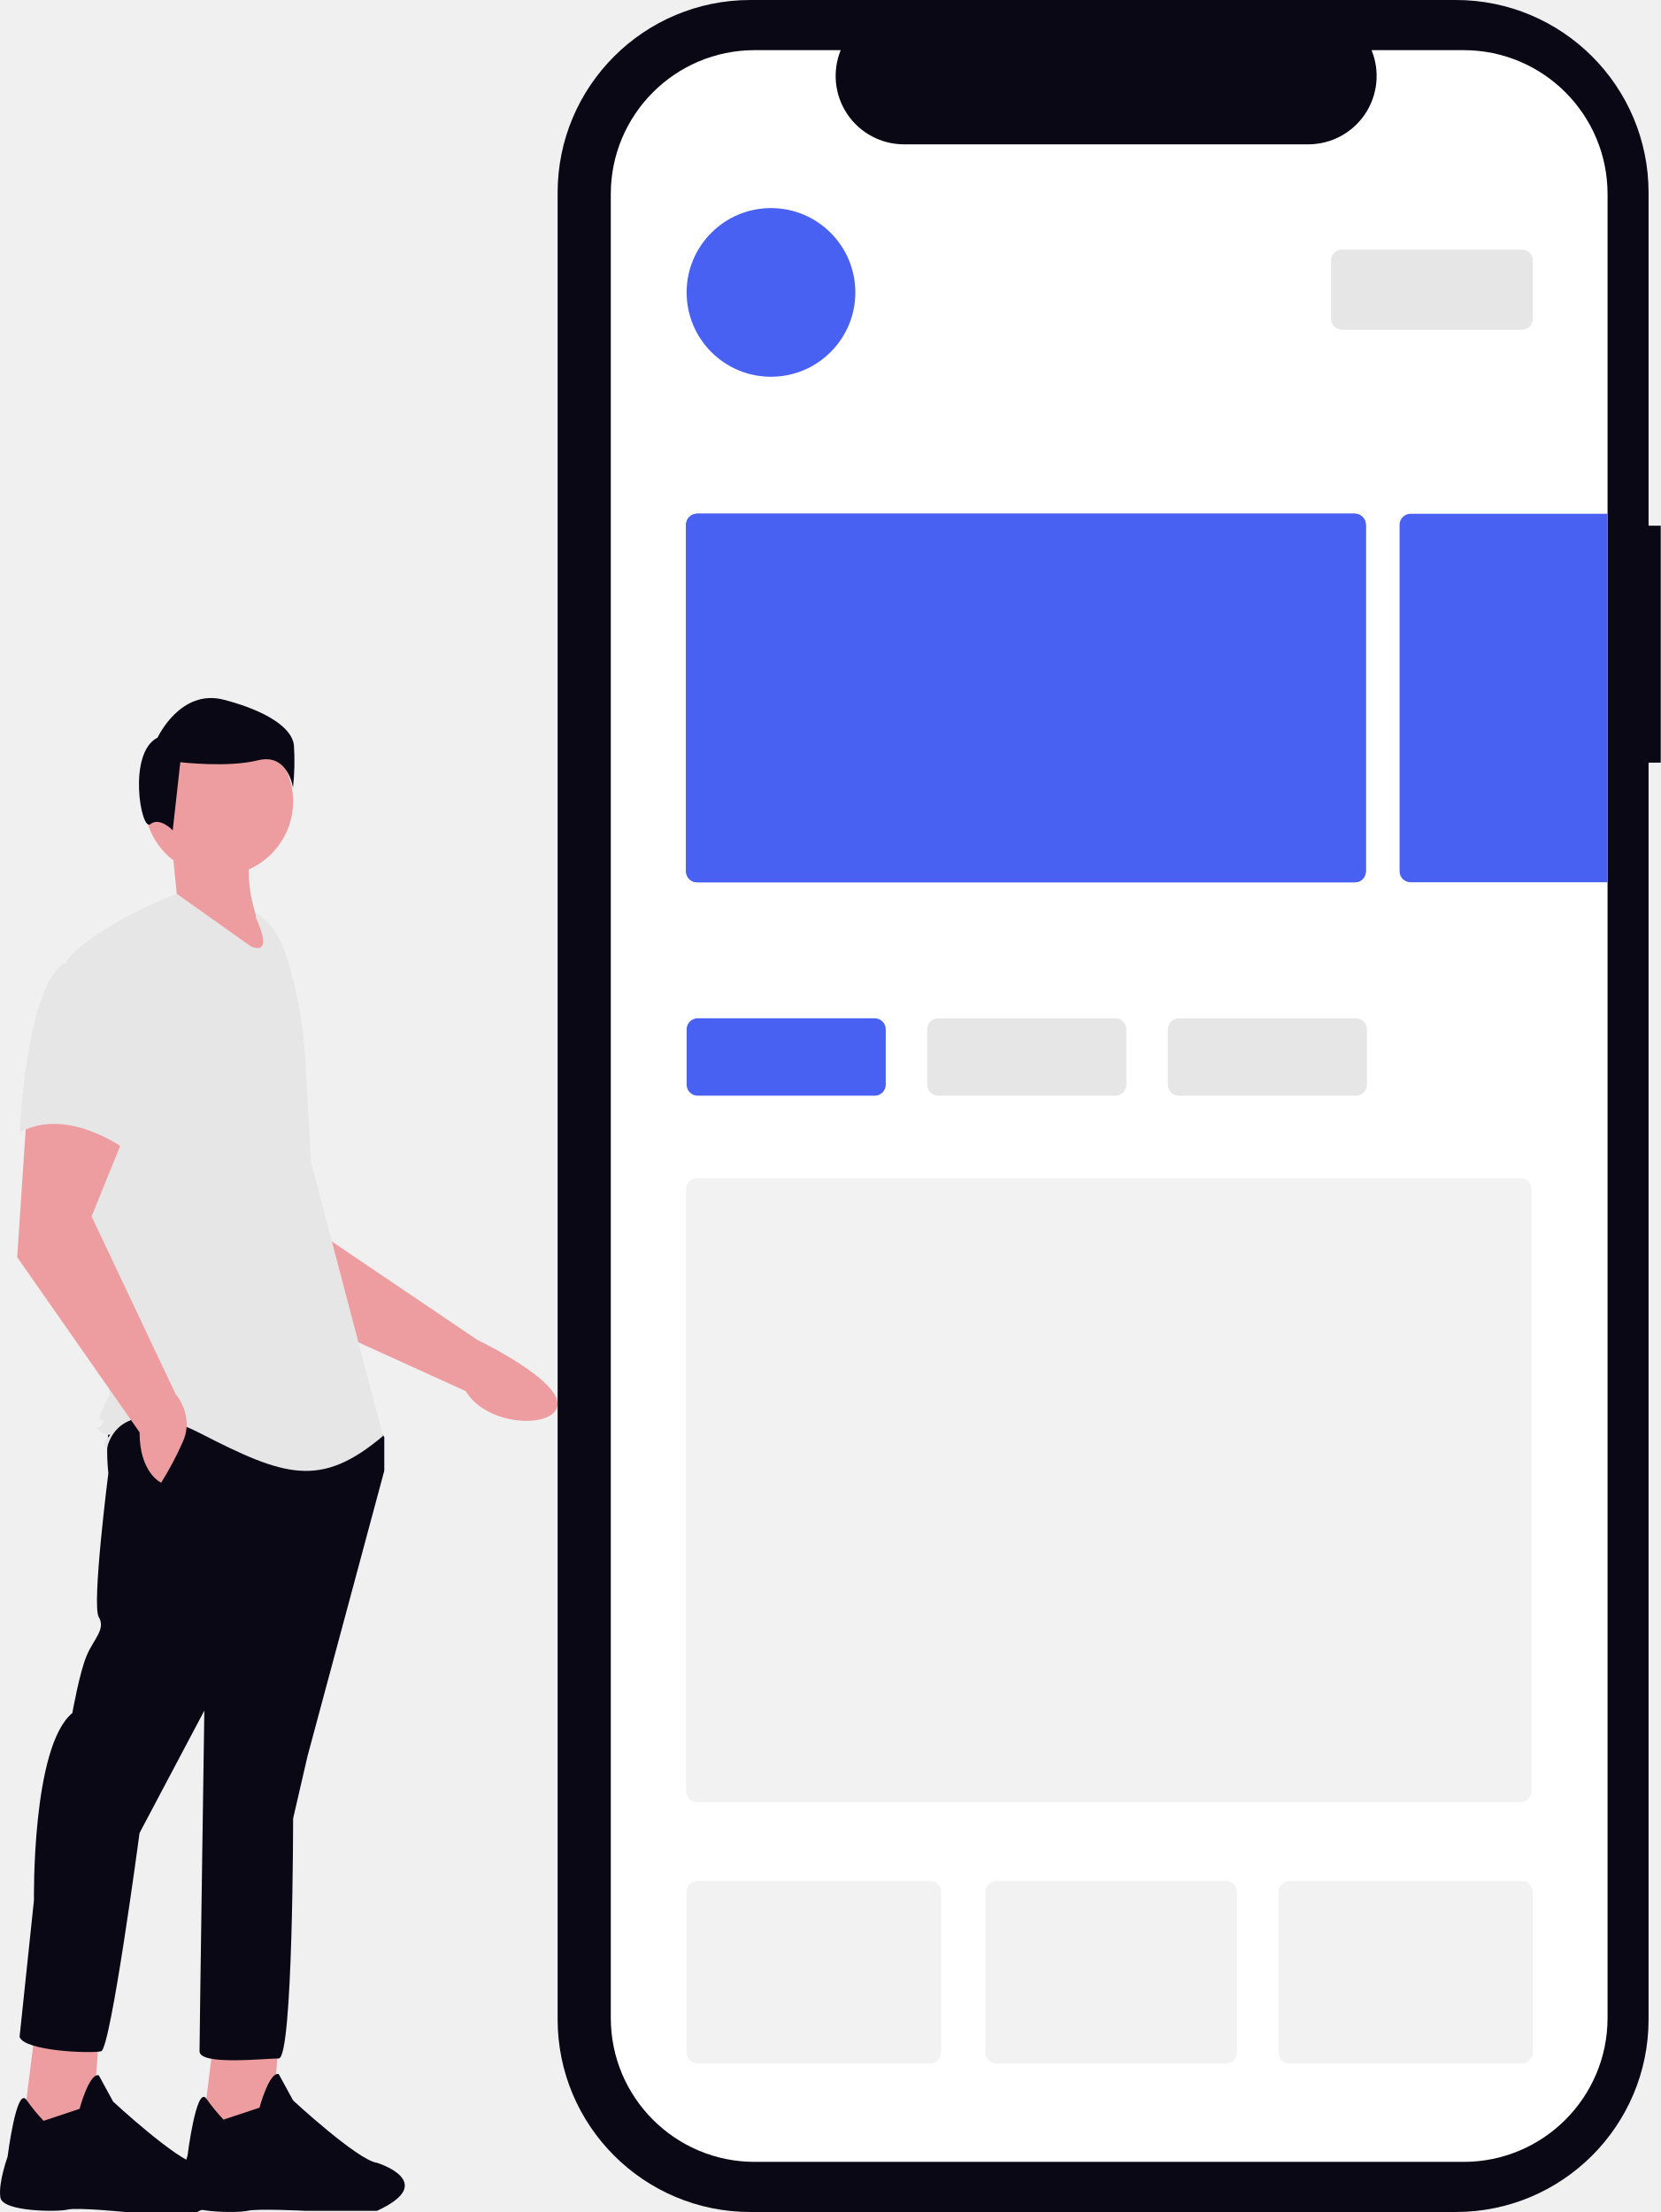
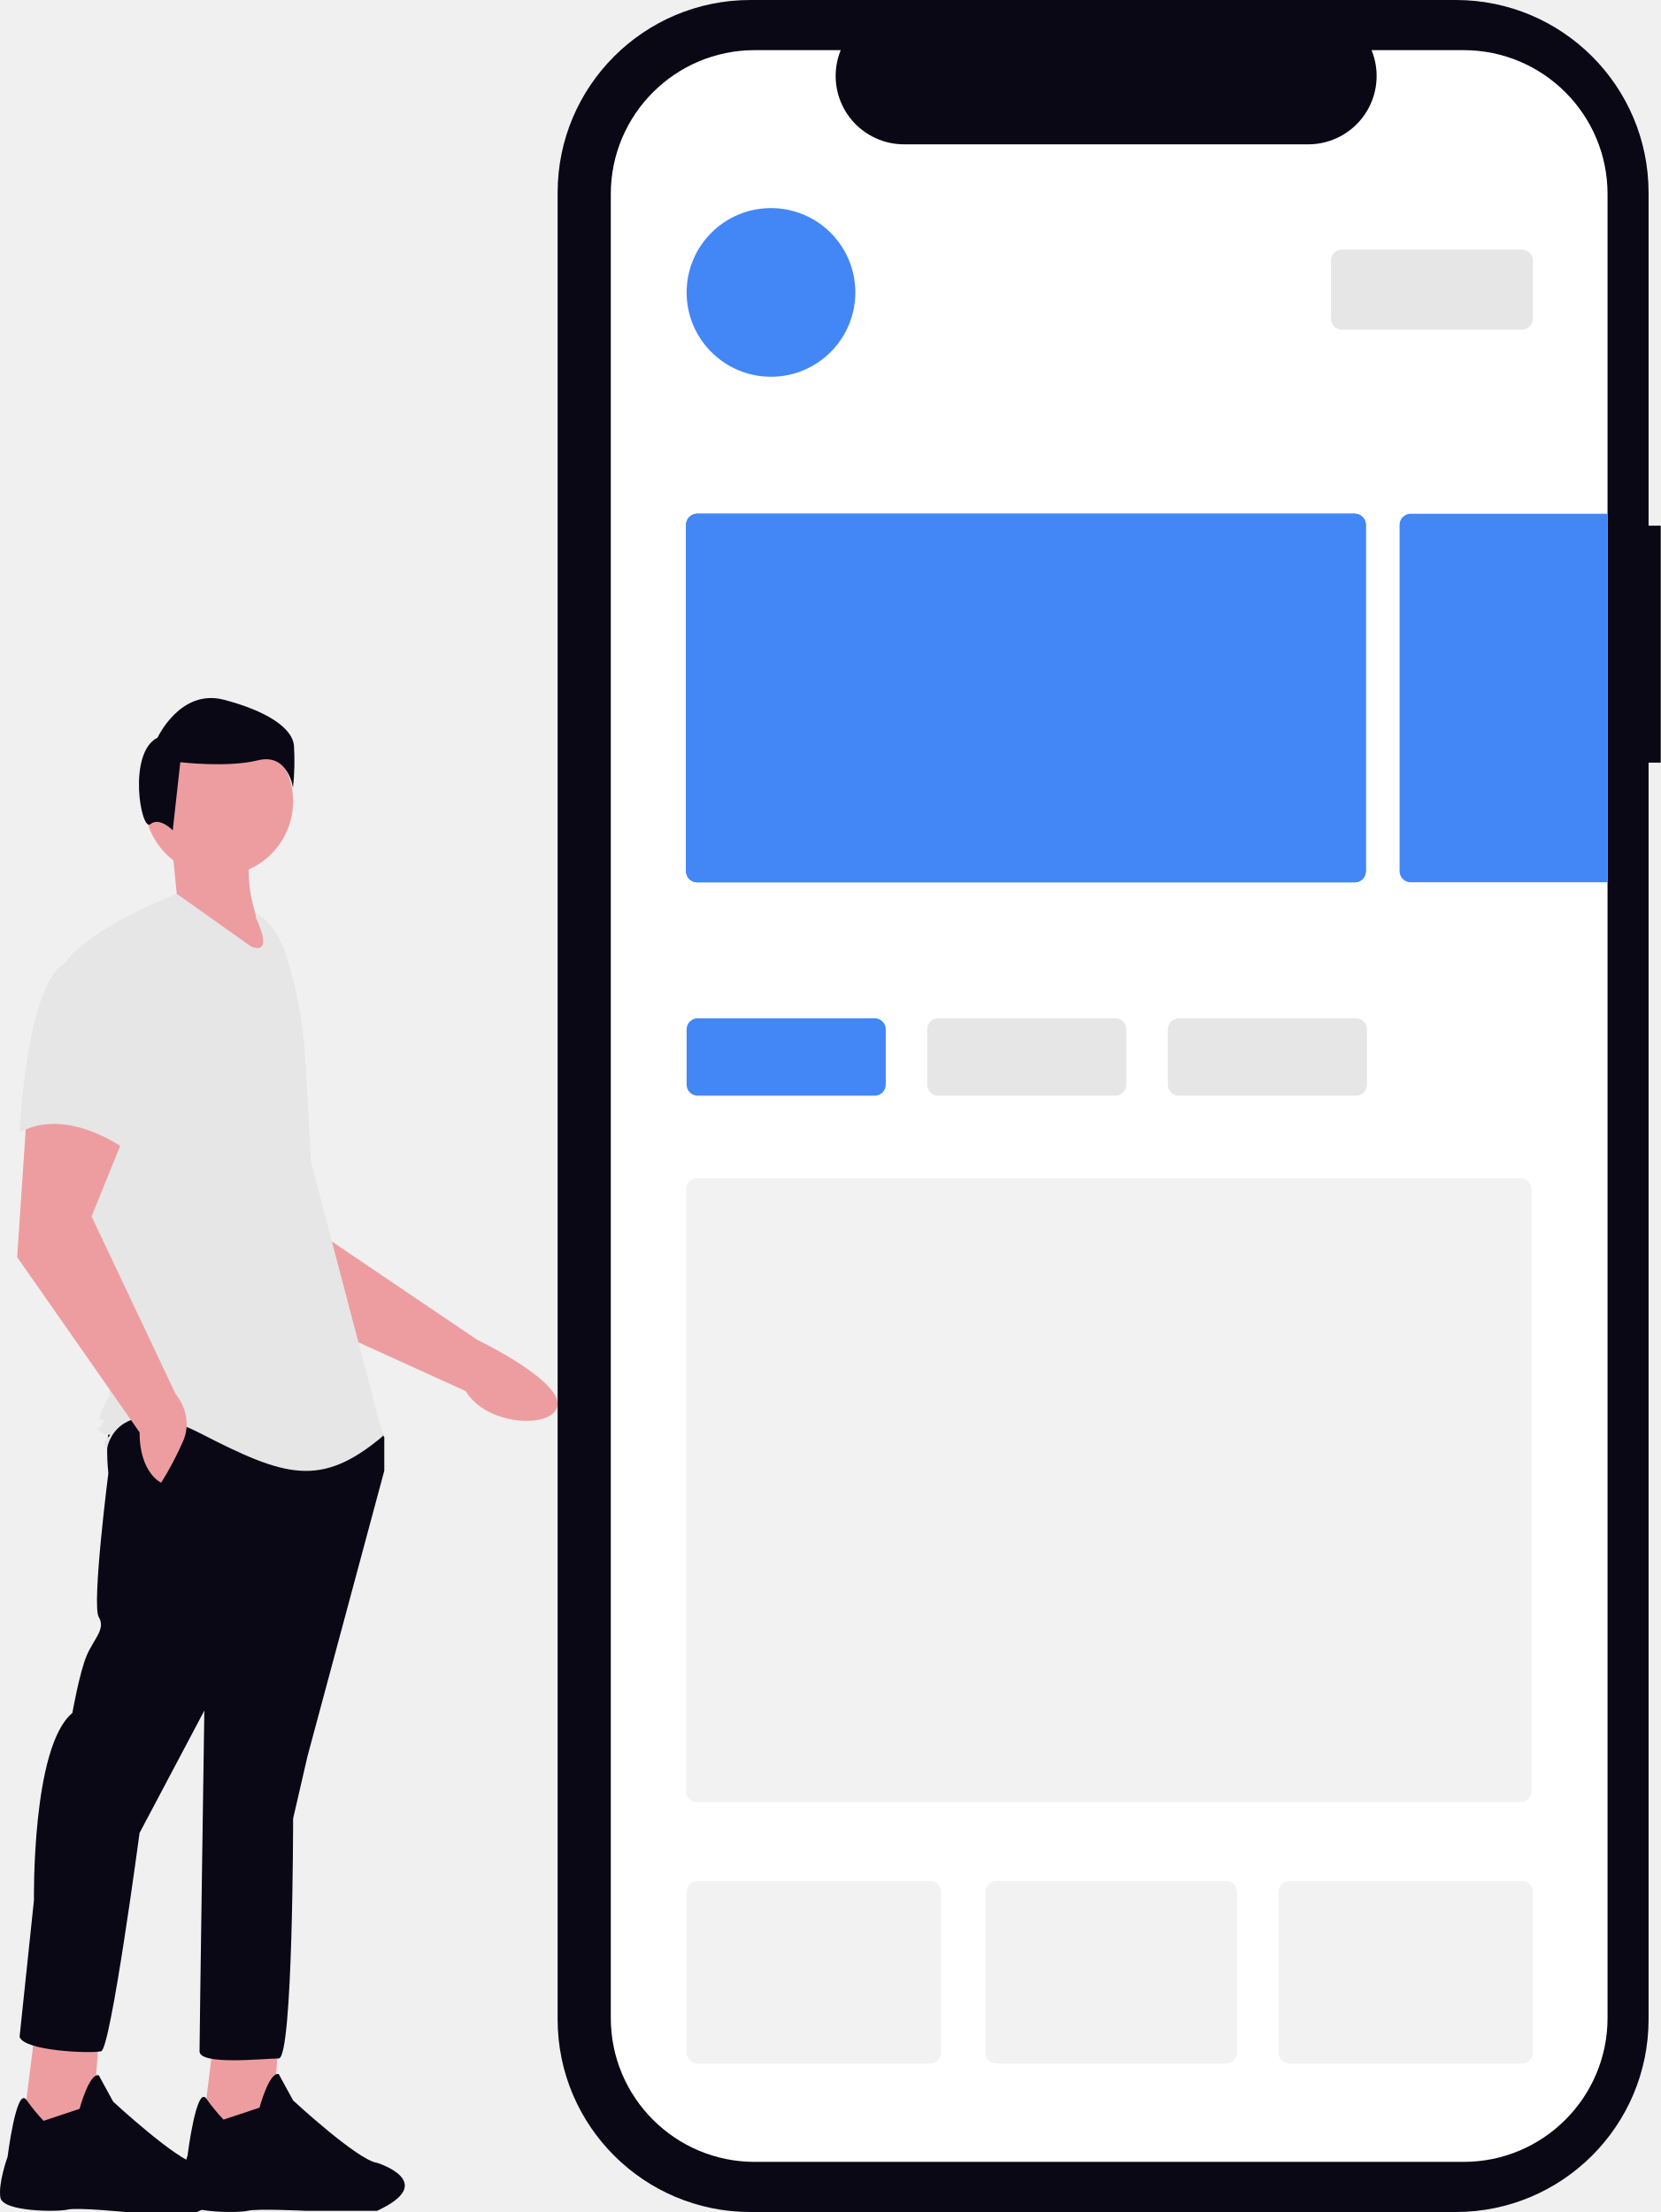
<svg xmlns="http://www.w3.org/2000/svg" width="600.517" height="799.963" viewBox="0 0 600.517 799.963" role="img" artist="Katerina Limpitsouni" source="https://undraw.co/">
  <g transform="translate(-747.098 -126.745)">
    <g transform="translate(747.098 379.185)">
      <path d="M802.988,365.29l23.524,46.568,70.323,31.973c7.511,12.693,31.378,13.665,33.114,5.461,1.948-9.208-28.985-24.029-28.985-24.029l-58.827-39.789-5.147-34.254Z" transform="translate(-728.409 -193.171)" fill="#ed9da0" />
      <path d="M730.271,464.215l-4.338,34.7,25.161,1.736,2.6-36.438Z" transform="translate(-652.917 20.404)" fill="#ed9da0" />
      <path d="M869.811,681.552a68.131,68.131,0,0,1-6.209-7.592C860,668.97,856.8,694.566,856.8,694.566s-3.471,10.411-2.6,15.617,20.821,5.206,24.293,4.341,20.821,0,20.821,0h26.028c22.558-10.411,0-17.352,0-17.352-6.941-.868-30.365-22.558-30.365-22.558l-5.206-9.543c-3.47-.868-6.941,12.146-6.941,12.146Z" transform="translate(-788.989 -167.435)" fill="#090814" />
      <path d="M790.413,464.616l-4.341,34.7,25.161,1.736,2.6-36.44Z" transform="translate(-778.13 20.437)" fill="#ed9da0" />
      <path d="M929.947,681.954a68.2,68.2,0,0,1-6.209-7.592c-3.606-4.99-6.805,20.606-6.805,20.606s-3.47,9.544-2.6,14.749,20.821,5.2,24.293,4.341,20.821.868,20.821.868h26.028c22.558-10.411,0-17.352,0-17.352-6.941-.868-30.365-22.558-30.365-22.558l-5.206-9.543c-3.47-.868-6.941,12.146-6.941,12.146Z" transform="translate(-914.191 -167.402)" fill="#090814" />
      <path d="M894.753,446.716c-3.471,4.341-1.735,19.087-1.735,19.087s-6.073,47.717-3.47,52.055-1.735,7.808-4.341,13.882S880,552.561,880,552.561c-14.749,12.146-13.882,67.672-13.882,67.672l-5.2,49.452c1.735,5.206,26.028,6.073,29.5,5.206s13.882-78.951,13.882-78.951l23.424-44.247s-1.735,117.991-1.735,123.2,23.424,2.6,28.63,2.6,5.206-86.759,5.206-86.759l5.206-22.556,27.763-103.242v-12.15l-4.341-6.073S898.223,442.378,894.753,446.716Z" transform="translate(-853.837 -185.499)" fill="#090814" />
      <path d="M931.356,251.326c-5.451,12.14-2.224,29.1,8.682,47.717L895.79,278.222l6.941-6.073L901,254.8Z" transform="translate(-838.82 -201.366)" fill="#ed9da0" />
      <circle cx="26.896" cy="26.896" r="26.896" transform="translate(52.191 10.486)" fill="#ed9da0" />
      <path d="M929.863,277.511c5.794,3.445,9.26,9.774,11.25,16.215a153.667,153.667,0,0,1,6.6,36.711l2.1,37.3,26.028,98.906c-22.556,19.087-35.566,14.749-65.936-.868s-33.837,5.209-33.837,5.209-2.6-.868,0-3.47,0,0-2.6-2.6,0,0,.868-2.6,0-.868-.868-1.735,3.47-8.682,3.47-8.682L870,386.825l-8.682-91.963c10.411-13.014,39.907-24.293,39.907-24.293l26.9,19.087c8.682,3.47,1.735-10.411,1.735-10.411Z" transform="translate(-837.325 -199.788)" fill="#e6e6e6" />
      <path d="M930.418,343.937l-3.47,52.055L971.2,459.326c0,14.749,7.808,18.22,7.808,18.22a114.681,114.681,0,0,0,7.808-14.749c4.341-9.544-2.6-17.352-2.6-17.352l-30.365-64.2,13.014-32.1Z" transform="translate(-920.735 -193.771)" fill="#ed9da0" />
      <path d="M954.811,293.557c-14.749,5.206-17.352,61.6-17.352,61.6,17.352-9.544,38.173,6.073,38.173,6.073s4.341-14.749,9.544-33.835a33.157,33.157,0,0,0-6.941-31.234S969.565,288.353,954.811,293.557Z" transform="translate(-930.385 -198.048)" fill="#e6e6e6" />
      <path d="M895.049,250.774c3.424-2.739,8.095,2.24,8.095,2.24l2.739-24.653s17.119,2.054,28.076-.685,12.668,9.929,12.668,9.929a87.942,87.942,0,0,0,.343-15.4c-.685-6.161-9.588-12.322-25.337-16.435s-23.966,13.7-23.966,13.7C886.714,224.938,891.625,253.514,895.049,250.774Z" transform="translate(-840.686 -205.153)" fill="#090814" />
    </g>
    <g transform="translate(948.728 126.745)">
      <path d="M665.247,269.294h-4.4V148.882A69.692,69.692,0,0,0,591.156,79.19h-255.1a69.692,69.692,0,0,0-69.692,69.692V809.461a69.692,69.692,0,0,0,69.692,69.692h255.1a69.692,69.692,0,0,0,69.692-69.692V354.994h4.4Z" transform="translate(-266.36 -79.19)" fill="#090814" />
      <path d="M592.235,95.686H558.942a24.726,24.726,0,0,1-22.9,34.065H389.887a24.726,24.726,0,0,1-22.9-34.065H335.894a52.045,52.045,0,0,0-52.045,52.045V807.345a52.044,52.044,0,0,0,52.043,52.044H592.228a52.045,52.045,0,0,0,52.045-52.045V147.731a52.044,52.044,0,0,0-52.039-52.045Z" transform="translate(-264.617 -77.551)" fill="#fff" />
-       <rect width="245.766" height="133.276" rx="4" transform="translate(46.461 185.802)" fill="#4961f2" />
-       <path d="M4,0H75.2V133.276H4a4,4,0,0,1-4-4V4A4,4,0,0,1,4,0Z" transform="translate(304.453 185.802)" fill="#4961f2" />
-       <path d="M30.5,0A30.5,30.5,0,1,1,0,30.5,30.5,30.5,0,0,1,30.5,0Z" transform="translate(46.654 75.255)" fill="#4961f2" />
+       <rect width="245.766" height="133.276" rx="4" transform="translate(46.461 185.802)" fill="#4287f5" />
+       <path d="M4,0H75.2V133.276H4a4,4,0,0,1-4-4V4A4,4,0,0,1,4,0Z" transform="translate(304.453 185.802)" fill="#4287f5" />
+       <path d="M30.5,0A30.5,30.5,0,1,1,0,30.5,30.5,30.5,0,0,1,30.5,0Z" transform="translate(46.654 75.255)" fill="#4287f5" />
      <path d="M4,0H69a4,4,0,0,1,4,4V25a4,4,0,0,1-4,4H4a4,4,0,0,1-4-4V4A4,4,0,0,1,4,0Z" transform="translate(279.654 90.255)" fill="#e6e6e6" />
-       <path d="M4,0H68a4,4,0,0,1,4,4V24a4,4,0,0,1-4,4H4a4,4,0,0,1-4-4V4A4,4,0,0,1,4,0Z" transform="translate(46.654 368.255)" fill="#4961f2" />
+       <path d="M4,0H68a4,4,0,0,1,4,4V24a4,4,0,0,1-4,4H4a4,4,0,0,1-4-4V4A4,4,0,0,1,4,0Z" transform="translate(46.654 368.255)" fill="#4287f5" />
      <path d="M4,0H68a4,4,0,0,1,4,4V24a4,4,0,0,1-4,4H4a4,4,0,0,1-4-4V4A4,4,0,0,1,4,0Z" transform="translate(133.654 368.255)" fill="#e6e6e6" />
      <path d="M4,0H68a4,4,0,0,1,4,4V24a4,4,0,0,1-4,4H4a4,4,0,0,1-4-4V4A4,4,0,0,1,4,0Z" transform="translate(220.654 368.255)" fill="#e6e6e6" />
-       <rect width="245.766" height="133.276" rx="4" transform="translate(46.461 185.802)" fill="#4961f2" />
-       <path d="M4,0H241.766a4,4,0,0,1,4,4V129.276a4,4,0,0,1-4,4H4a4,4,0,0,1-4-4V4A4,4,0,0,1,4,0Z" transform="translate(46.461 185.802)" fill="#4961f2" />
+       <rect width="245.766" height="133.276" rx="4" transform="translate(46.461 185.802)" fill="#4287f5" />
+       <path d="M4,0H241.766a4,4,0,0,1,4,4V129.276a4,4,0,0,1-4,4H4a4,4,0,0,1-4-4V4A4,4,0,0,1,4,0Z" transform="translate(46.461 185.802)" fill="#4287f5" />
      <path d="M4,0H301.678a4,4,0,0,1,4,4V221.679a4,4,0,0,1-4,4H4a4,4,0,0,1-4-4V4A4,4,0,0,1,4,0Z" transform="translate(46.461 426.078)" fill="#f2f2f2" />
      <path d="M4,0H88a4,4,0,0,1,4,4V62a4,4,0,0,1-4,4H4a4,4,0,0,1-4-4V4A4,4,0,0,1,4,0Z" transform="translate(46.654 680.255)" fill="#f2f2f2" />
      <path d="M4,0H88a4,4,0,0,1,4,4V62a4,4,0,0,1-4,4H4a4,4,0,0,1-4-4V4A4,4,0,0,1,4,0Z" transform="translate(260.654 680.255)" fill="#f2f2f2" />
      <path d="M4,0H87a4,4,0,0,1,4,4V62a4,4,0,0,1-4,4H4a4,4,0,0,1-4-4V4A4,4,0,0,1,4,0Z" transform="translate(154.654 680.255)" fill="#f2f2f2" />
    </g>
  </g>
</svg>
